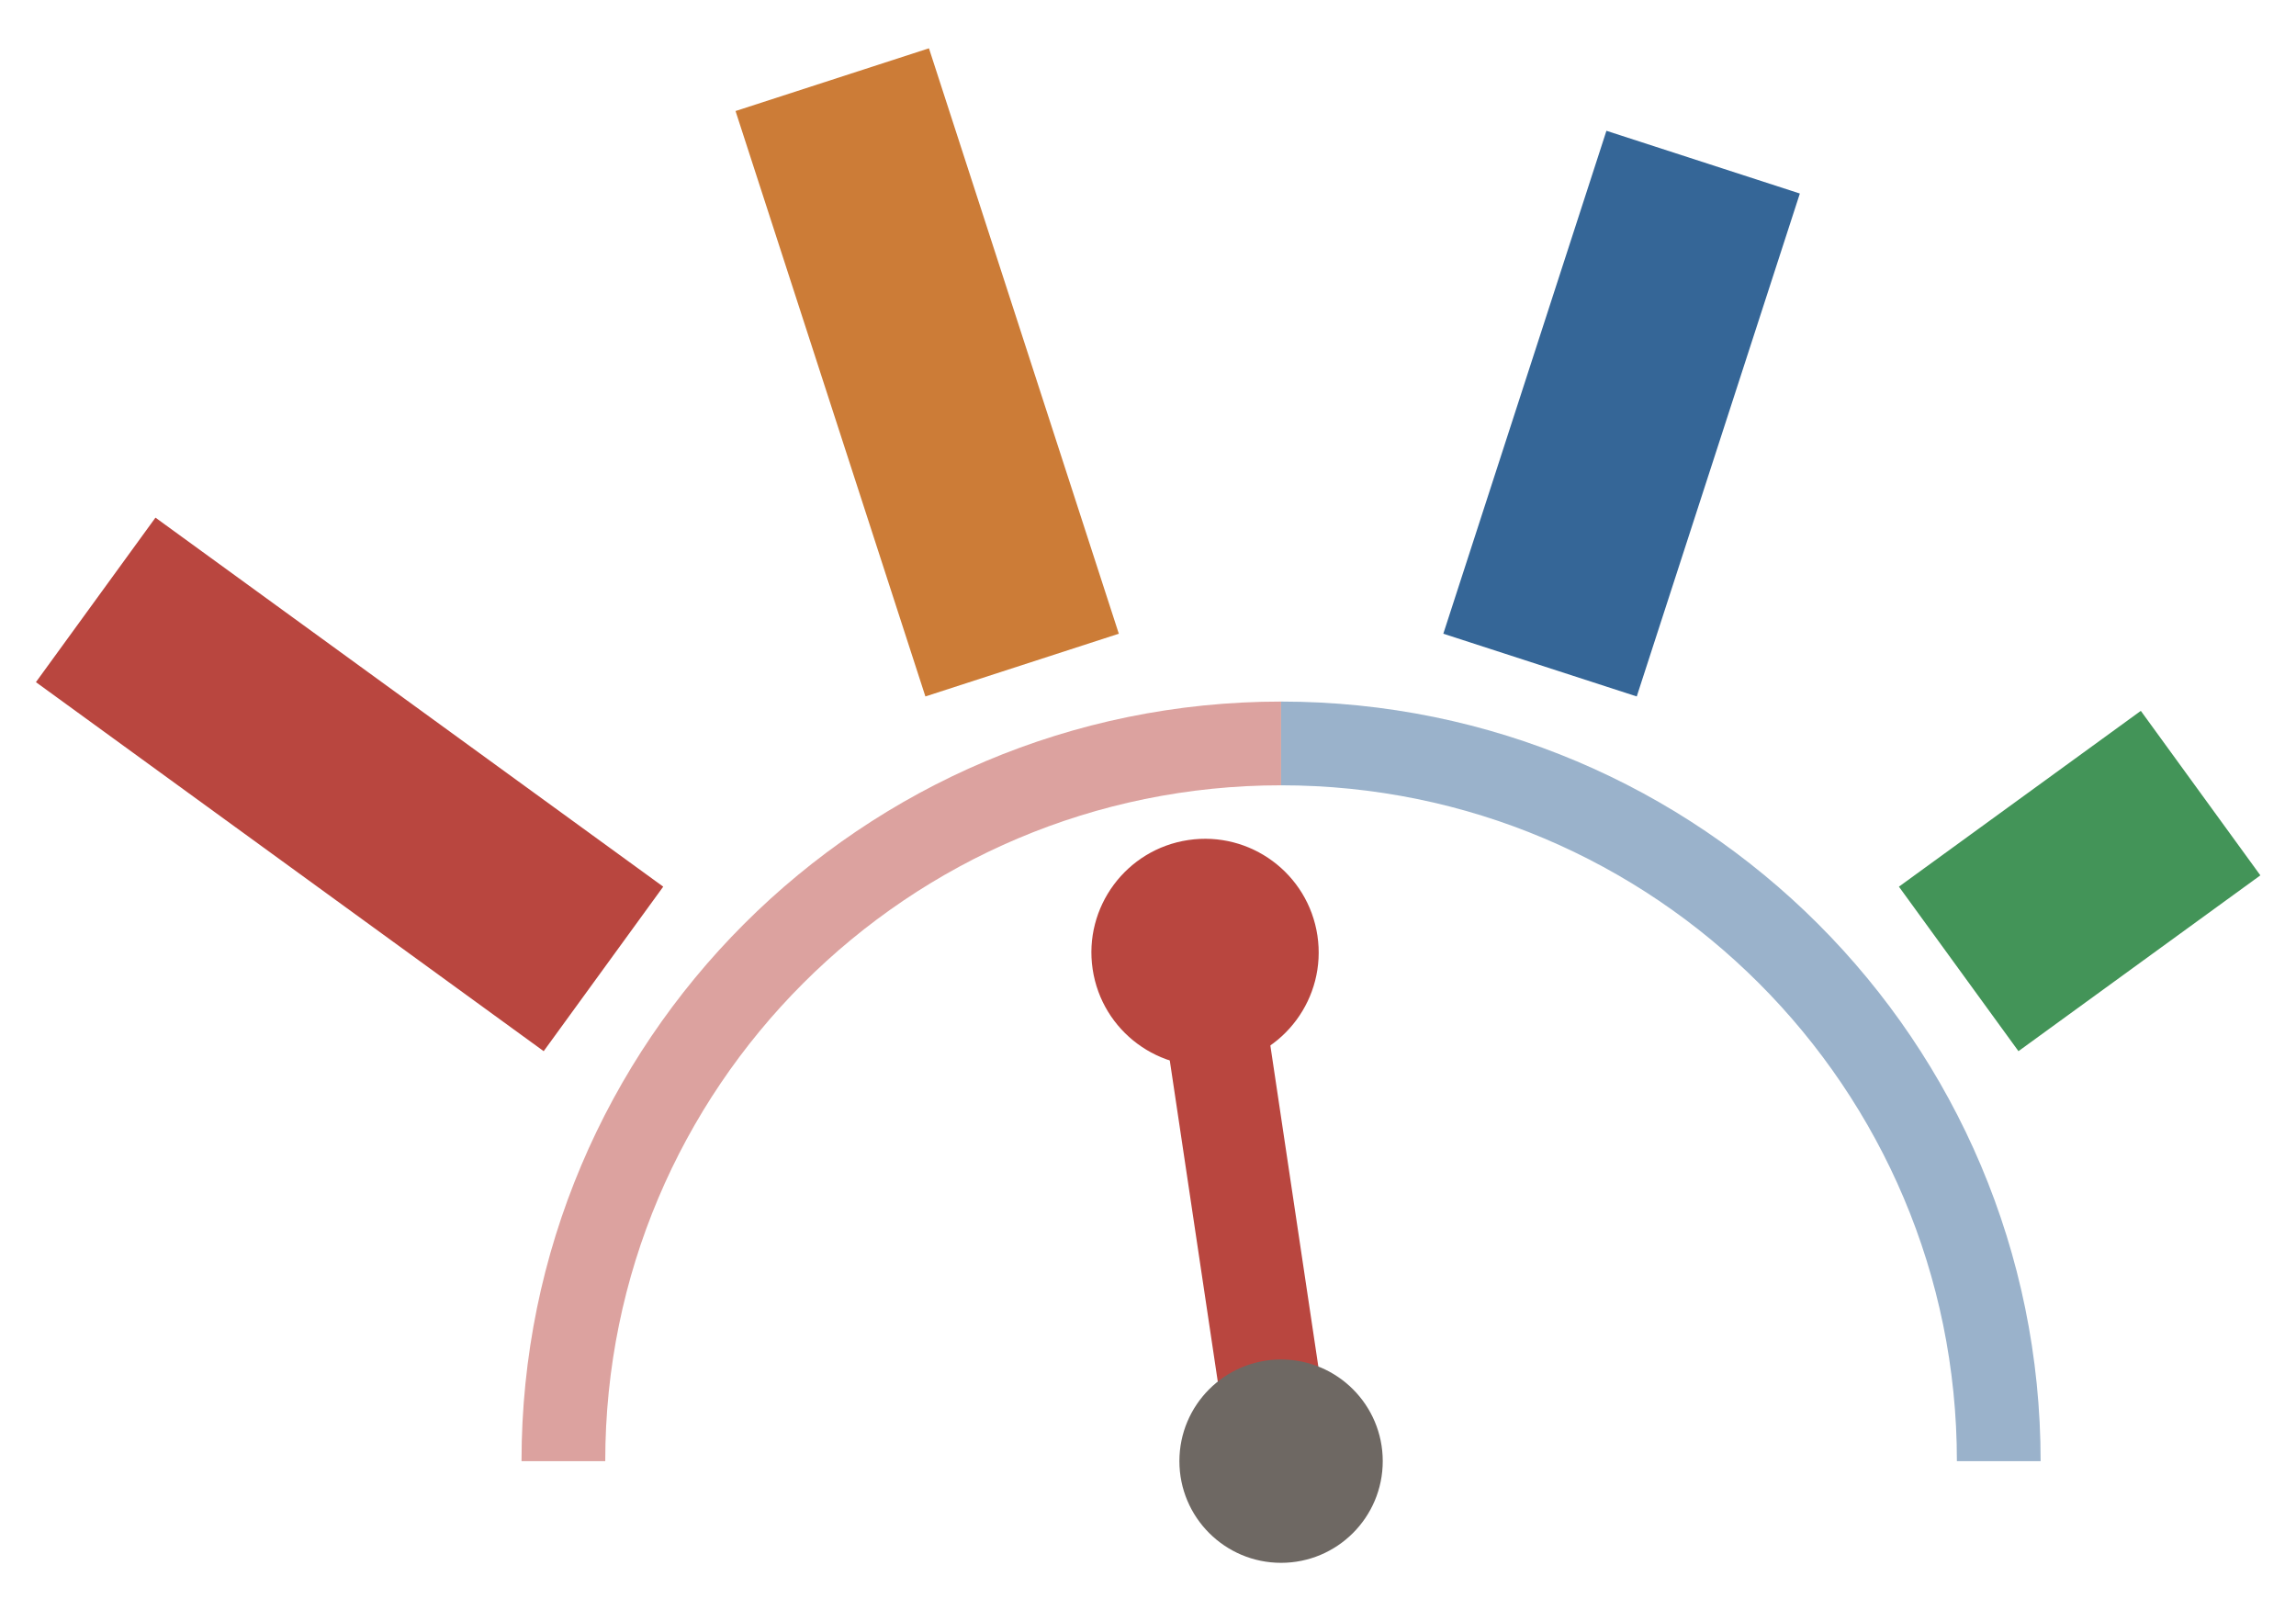
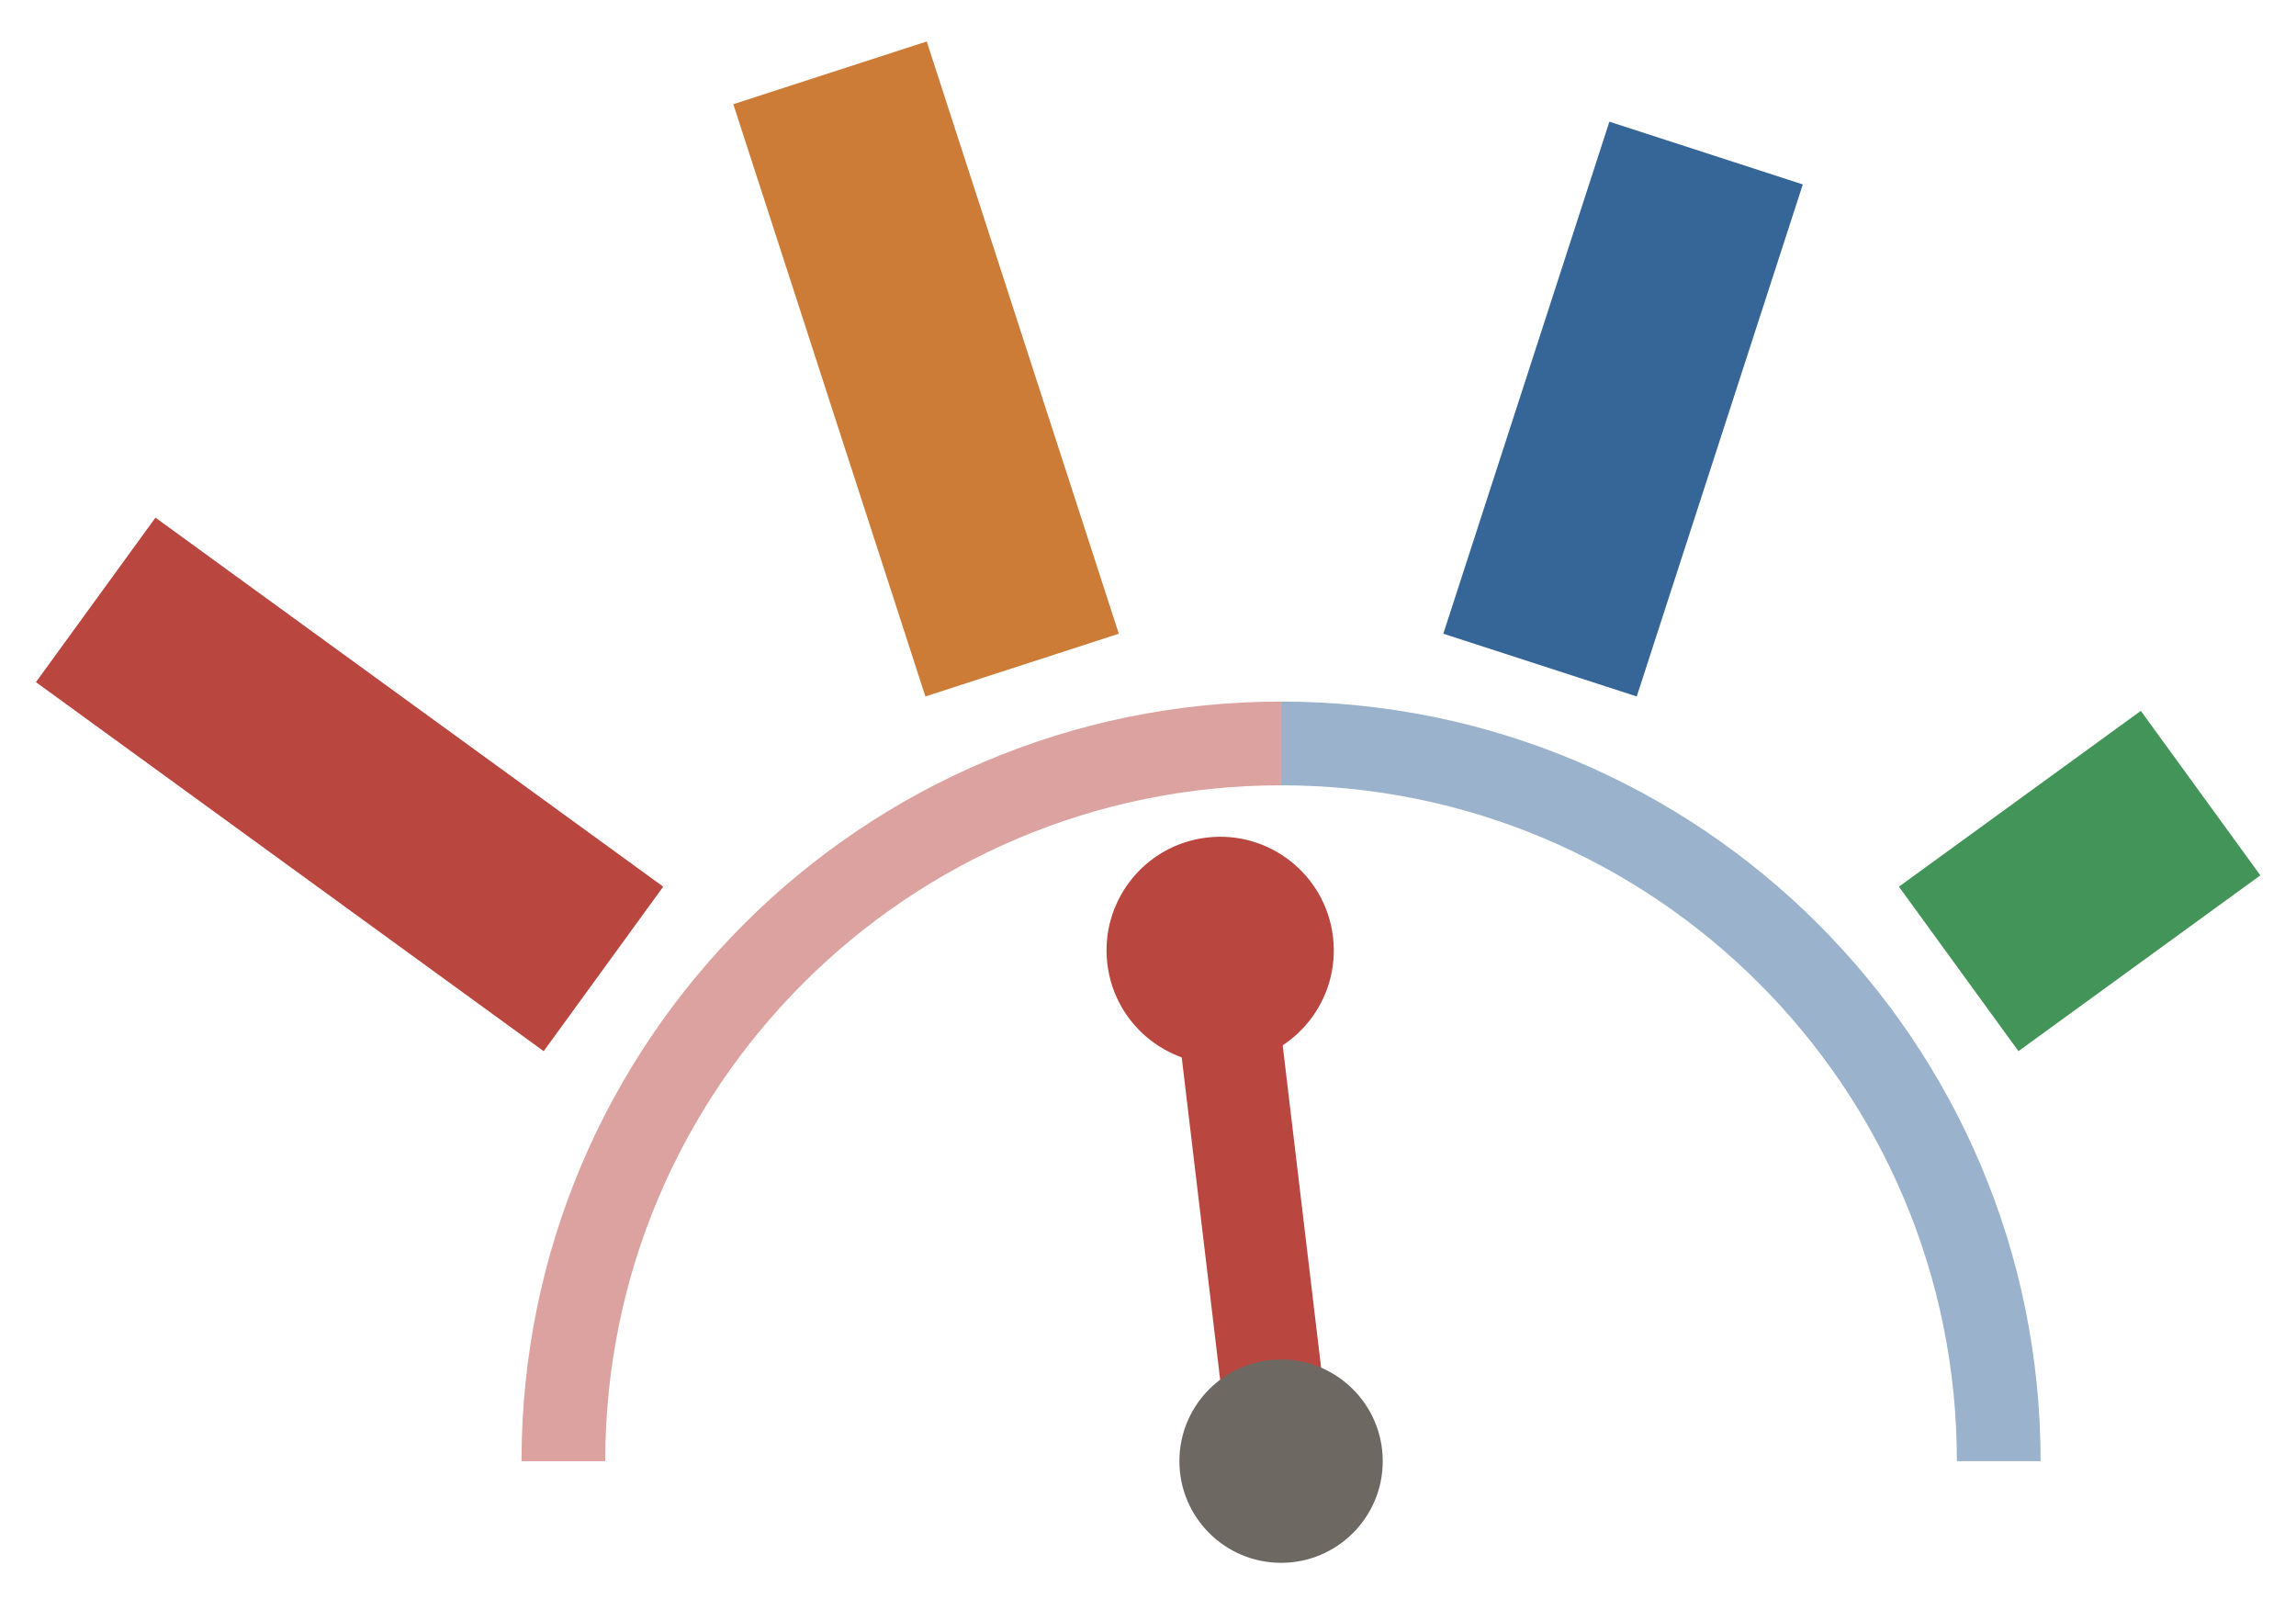
<svg xmlns="http://www.w3.org/2000/svg" viewBox="0.58 0.07 38.39 26.73">
  <path d="M 10 24.5 A 12 12 0 0 1 22 12.5" fill="none" stroke="#b9463f" stroke-width="1.4" opacity="0.5" />
  <path d="M 22 12.5 A 12 12 0 0 1 34 24.5" fill="none" stroke="#356697" stroke-width="1.4" opacity="0.5" />
  <line x1="10.67" y1="16.27" x2="2.18" y2="10.1" stroke="#b9463f" stroke-width="3.4" stroke-linecap="butt" stroke-dasharray="10.5 10.5" />
-   <line x1="17.67" y1="11.19" x2="14.43" y2="1.2" stroke="#cc7c37" stroke-width="3.4" stroke-linecap="butt" stroke-dasharray="10.29 10.5" />
-   <line x1="26.33" y1="11.19" x2="29.57" y2="1.2" stroke="#356697" stroke-width="3.4" stroke-linecap="butt" stroke-dasharray="8.84 10.5" />
+   <line x1="17.67" y1="11.19" x2="14.43" y2="1.2" stroke="#cc7c37" stroke-width="3.4" stroke-linecap="butt" stroke-dasharray="10.41 10.5" />
+   <line x1="26.33" y1="11.19" x2="29.57" y2="1.2" stroke="#356697" stroke-width="3.4" stroke-linecap="butt" stroke-dasharray="9 10.5" />
  <line x1="33.33" y1="16.27" x2="41.82" y2="10.1" stroke="#439458" stroke-width="3.4" stroke-linecap="butt" stroke-dasharray="5 10.5" />
  <g transform="translate(22, 24.5)">
-     <g transform="rotate(-8.5)">
+     <g transform="rotate(-6.8)">
      <line x1="0" y1="0" x2="0" y2="-8.6" stroke="#b9463f" stroke-width="1.7" stroke-linecap="round" />
      <circle cx="0" cy="-8.6" r="1.9" fill="#b9463f" />
    </g>
  </g>
  <circle cx="22" cy="24.5" r="1.7" fill="#6e6863" />
</svg>
